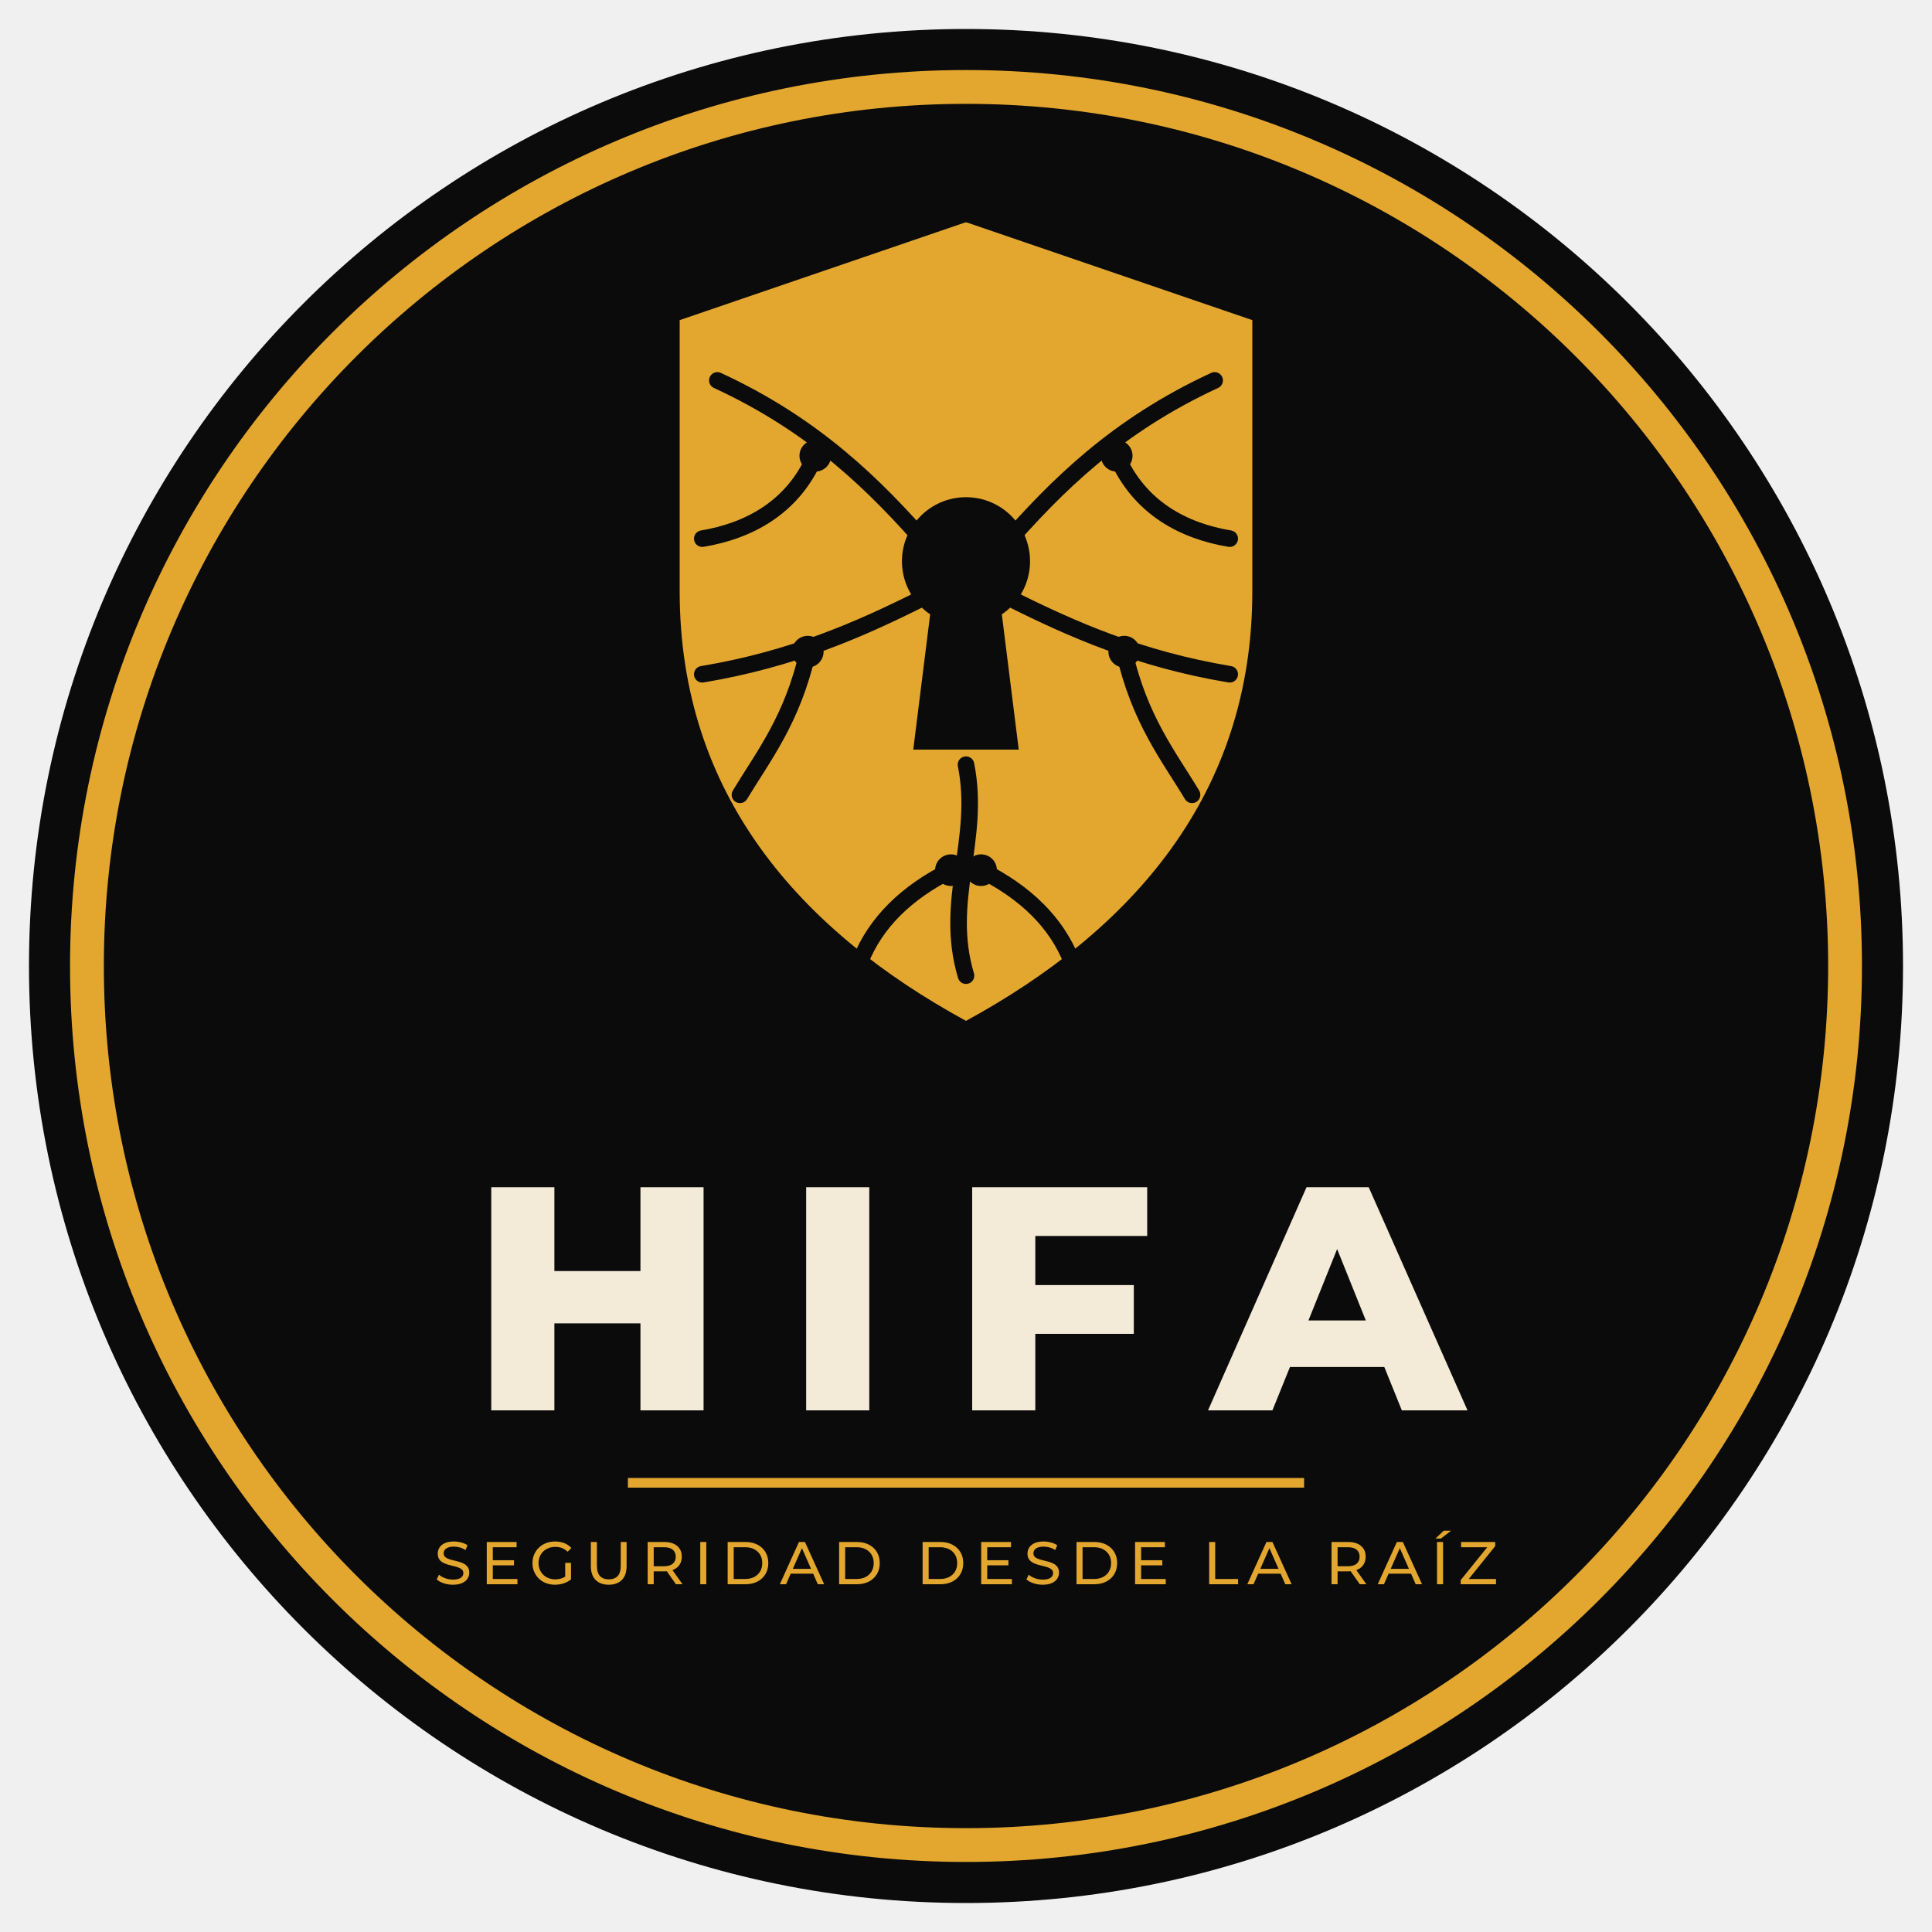
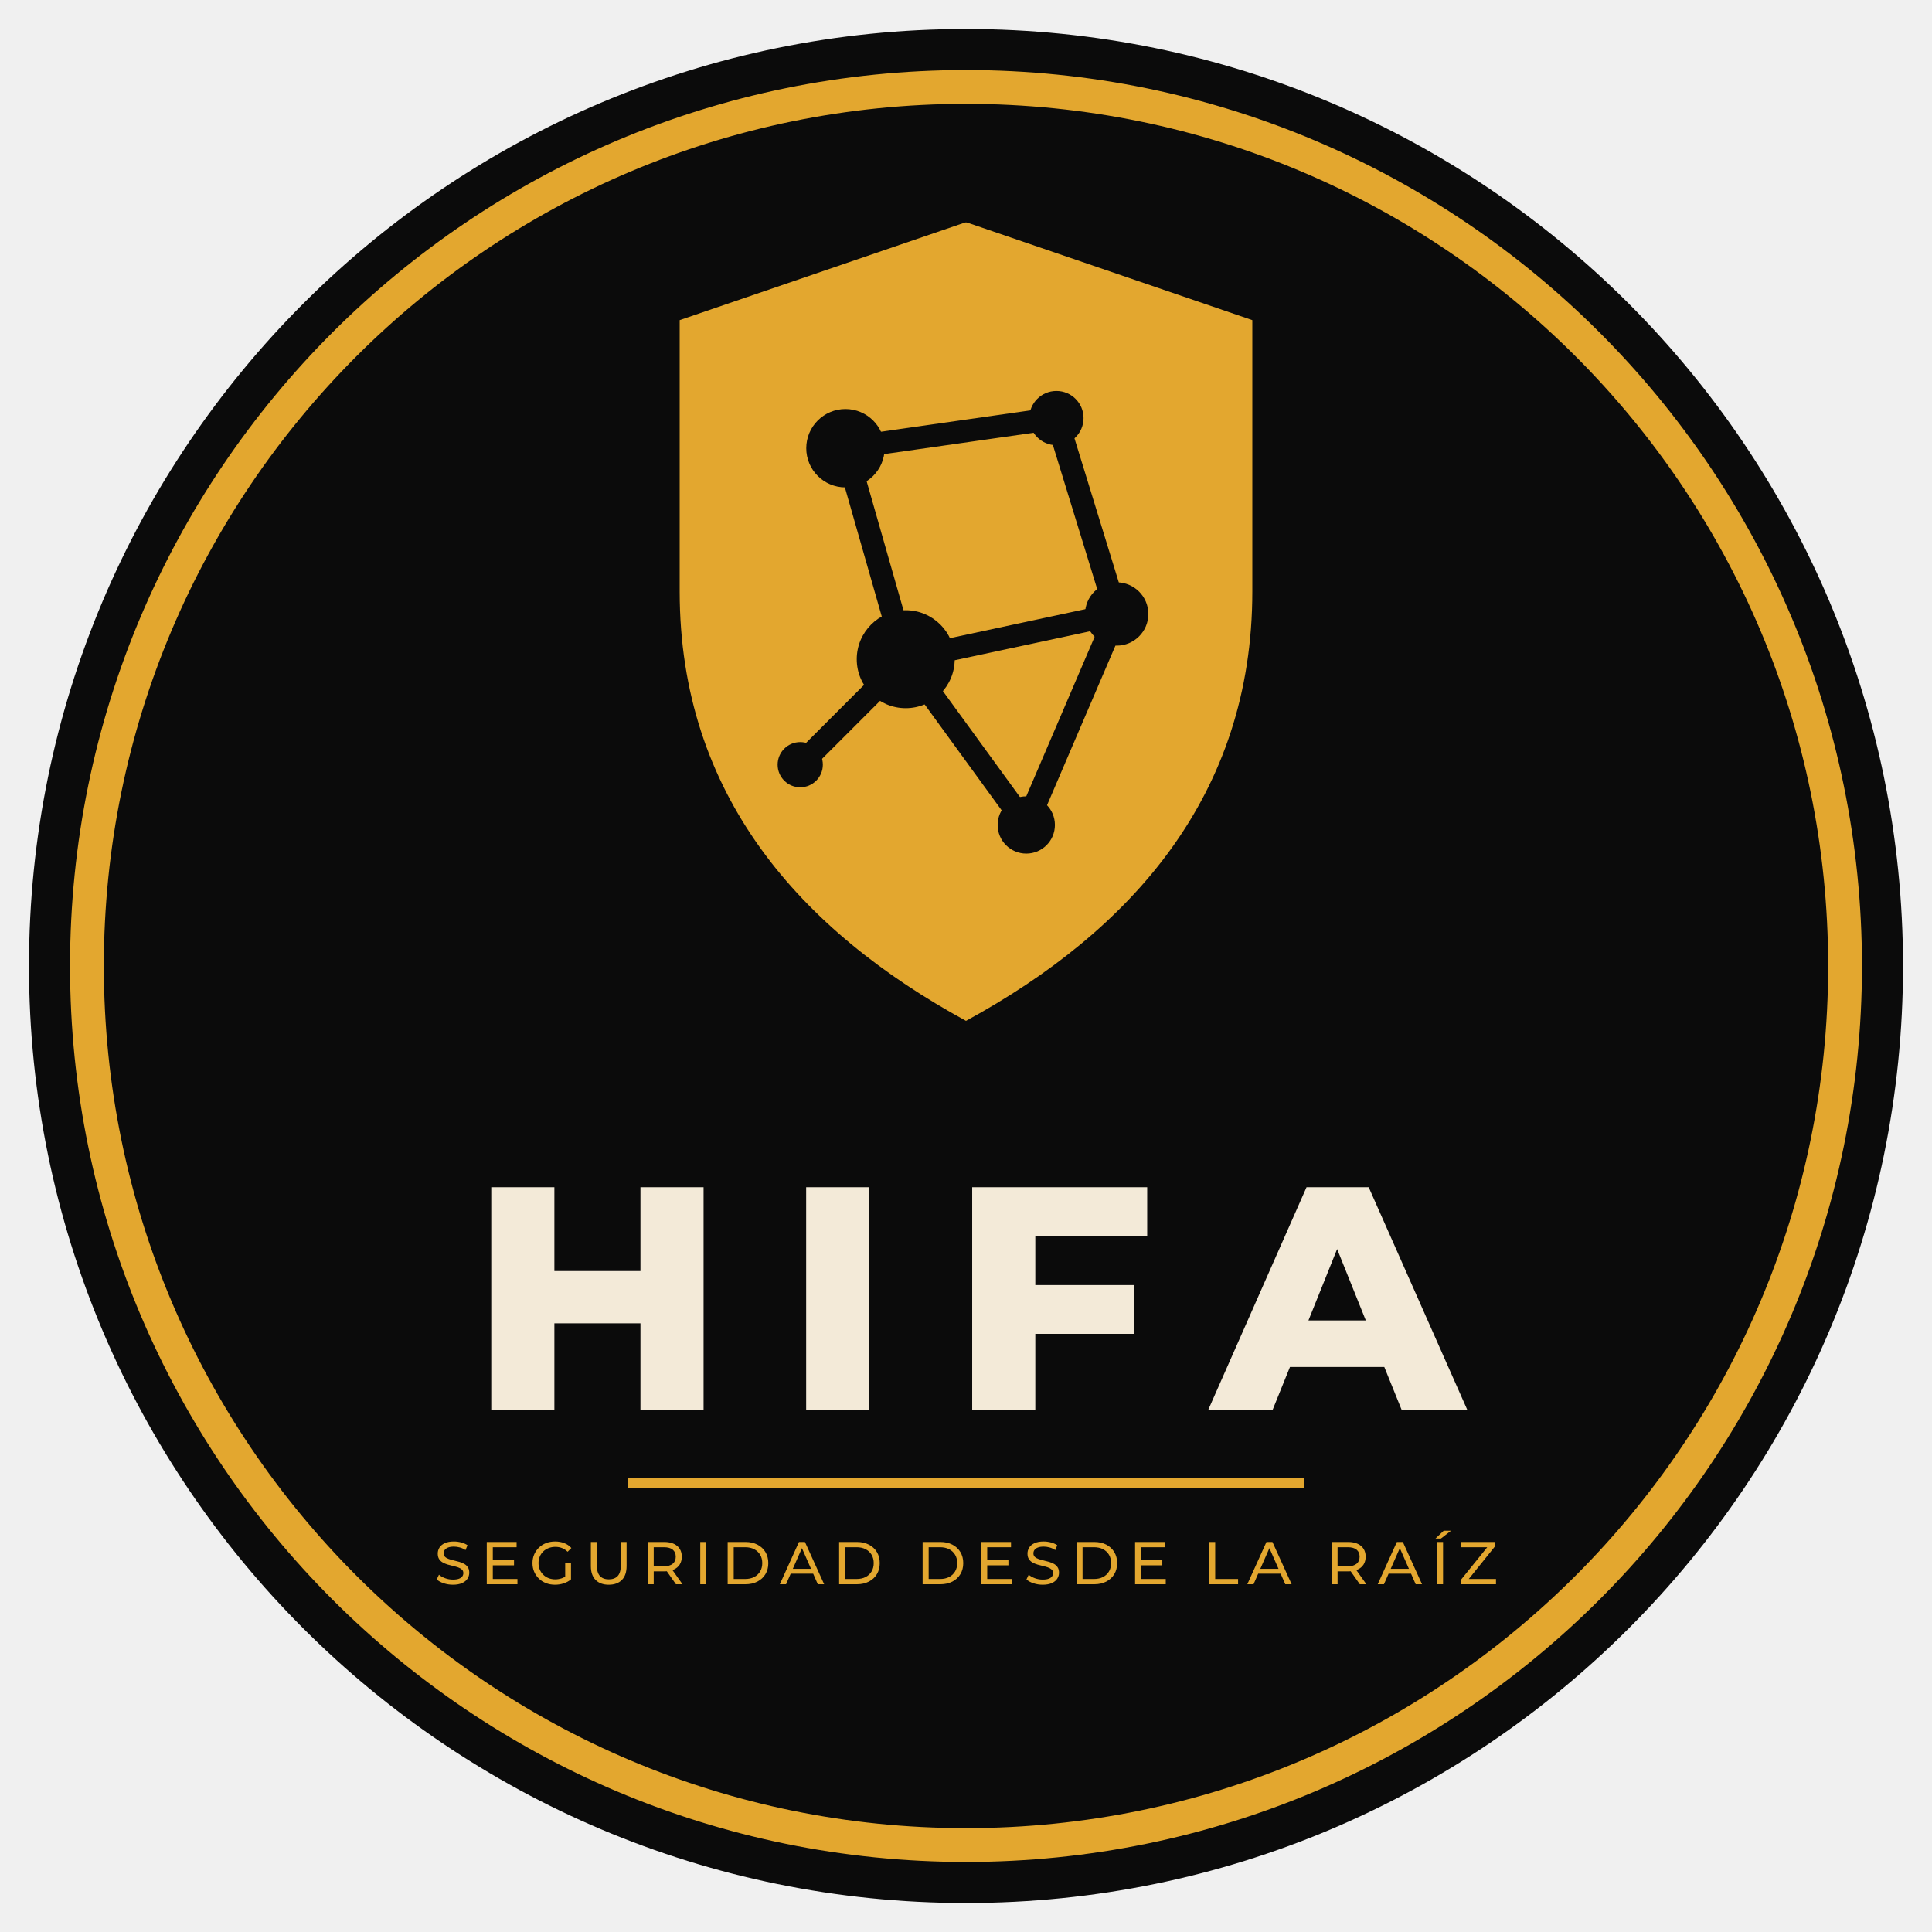
<svg xmlns="http://www.w3.org/2000/svg" viewBox="0 0 400 400" width="400" height="400" role="img" aria-label="HIFA, seguridad desde la raíz">
  <circle cx="200" cy="200" r="194" fill="#0B0B0B" />
  <circle cx="200" cy="200" r="182" fill="none" stroke="#E3A72F" stroke-width="7" />
  <g transform="translate(122 46) scale(1.56)">
    <defs>
      <mask id="e" maskUnits="userSpaceOnUse" x="0" y="0" width="100" height="110">
        <rect width="100" height="110" fill="#fff" />
-         <g fill="none" stroke="#000" stroke-width="2.2" stroke-linecap="round">
-           <path d="M17 21 C30 27 38 35 45 43" />
-           <path d="M83 21 C70 27 62 35 55 43" />
-           <path d="M15 60 C27 58 36 54 44 50" />
-           <path d="M85 60 C73 58 64 54 56 50" />
-           <path d="M50 100 C47 90 52 82 50 72" />
-           <path d="M30 31 C27 38 21 41 15 42" />
-           <path d="M70 31 C73 38 79 41 85 42" />
-           <path d="M29 57 C27 66 23 71 20 76" />
-           <path d="M71 57 C73 66 77 71 80 76" />
-           <path d="M48 86 C42 89 38 93 36 98" />
-           <path d="M52 86 C58 89 62 93 64 98" />
+         <g fill="none" stroke="#000" stroke-width="3" stroke-linecap="round">
+           <path d="M34 30 L62 26" />
+           <path d="M62 26 L70 52" />
+           <path d="M34 30 L42 58" />
+           <path d="M70 52 L42 58" />
+           <path d="M42 58 L58 80" />
+           <path d="M42 58 L28 72" />
+           <path d="M70 52 L58 80" />
        </g>
-         <circle cx="30" cy="31" r="2.1" fill="#000" />
-         <circle cx="70" cy="31" r="2.1" fill="#000" />
-         <circle cx="29" cy="57" r="2.1" fill="#000" />
-         <circle cx="71" cy="57" r="2.1" fill="#000" />
-         <circle cx="48" cy="86" r="2.1" fill="#000" />
-         <circle cx="52" cy="86" r="2.1" fill="#000" />
-         <circle cx="50" cy="45" r="8.5" fill="#000" />
-         <path d="M45.5 50 H54.5 L57 70 H43 Z" fill="#000" />
+         <circle cx="34" cy="30" r="5.2" fill="#000" />
+         <circle cx="62" cy="26" r="3.6" fill="#000" />
+         <circle cx="70" cy="52" r="4.2" fill="#000" />
+         <circle cx="42" cy="58" r="6.5" fill="#000" />
+         <circle cx="58" cy="80" r="3.8" fill="#000" />
+         <circle cx="28" cy="72" r="3.0" fill="#000" />
      </mask>
    </defs>
    <path d="M50 0 L88 13 V49 C88 76 72 94 50 106 C28 94 12 76 12 49 V13 Z" fill="#E3A72F" mask="url(#e)" />
  </g>
  <path d="M132.599 292.0V273.982H114.779V292.0H101.711V245.8H114.779V263.158H132.599V245.8H145.667V292.0ZM166.907 292.0V245.8H179.975V292.0ZM201.281 292.0V245.8H237.515V255.898H214.349V266.062H234.743V276.16H214.349V292.0ZM250.109 292.0 270.503 245.8H283.373L303.833 292.0H290.237L286.607 283.024H267.071L263.441 292.0ZM282.779 273.388 276.839 258.604 270.899 273.388Z" fill="#F3EAD8" />
  <rect x="130" y="306" width="140" height="2" fill="#E3A72F" />
  <path d="M93.769 328.1Q92.769 328.1 91.856 327.794Q90.944 327.488 90.419 327.0L90.881 326.025Q91.381 326.462 92.156 326.75Q92.931 327.038 93.769 327.038Q94.531 327.038 95.006 326.863Q95.481 326.688 95.706 326.381Q95.931 326.075 95.931 325.688Q95.931 325.238 95.638 324.962Q95.344 324.688 94.875 324.519Q94.406 324.35 93.844 324.225Q93.281 324.1 92.713 323.931Q92.144 323.762 91.675 323.5Q91.206 323.238 90.919 322.794Q90.631 322.35 90.631 321.65Q90.631 320.975 90.987 320.406Q91.344 319.837 92.088 319.494Q92.831 319.15 93.981 319.15Q94.744 319.15 95.494 319.35Q96.244 319.55 96.794 319.925L96.381 320.925Q95.819 320.55 95.194 320.381Q94.569 320.212 93.981 320.212Q93.244 320.212 92.769 320.4Q92.294 320.587 92.075 320.9Q91.856 321.212 91.856 321.6Q91.856 322.062 92.15 322.337Q92.444 322.613 92.912 322.775Q93.381 322.938 93.944 323.069Q94.506 323.2 95.075 323.362Q95.644 323.525 96.112 323.788Q96.581 324.05 96.869 324.488Q97.156 324.925 97.156 325.613Q97.156 326.275 96.794 326.844Q96.431 327.413 95.675 327.756Q94.919 328.1 93.769 328.1ZM100.781 328.0V319.25H106.956V320.337H102.031V323.025H106.419V324.087H102.031V326.913H107.131V328.0ZM114.906 328.1Q113.894 328.1 113.044 327.769Q112.194 327.438 111.569 326.831Q110.944 326.225 110.594 325.413Q110.244 324.6 110.244 323.625Q110.244 322.65 110.594 321.837Q110.944 321.025 111.575 320.419Q112.206 319.812 113.056 319.481Q113.906 319.15 114.931 319.15Q115.969 319.15 116.831 319.487Q117.694 319.825 118.294 320.5L117.519 321.275Q116.981 320.75 116.35 320.506Q115.719 320.262 114.981 320.262Q114.231 320.262 113.588 320.512Q112.944 320.762 112.475 321.212Q112.006 321.663 111.75 322.281Q111.494 322.9 111.494 323.625Q111.494 324.337 111.75 324.956Q112.006 325.575 112.475 326.031Q112.944 326.488 113.581 326.738Q114.219 326.988 114.969 326.988Q115.669 326.988 116.319 326.762Q116.681 326.637 117.019 326.425V323.575H118.219V326.988Q117.569 327.538 116.7 327.819Q115.831 328.1 114.906 328.1ZM126.031 328.1Q124.306 328.1 123.319 327.113Q122.331 326.125 122.331 324.225V319.25H123.581V324.175Q123.581 325.637 124.225 326.312Q124.869 326.988 126.044 326.988Q127.231 326.988 127.875 326.312Q128.519 325.637 128.519 324.175V319.25H129.731V324.225Q129.731 326.125 128.75 327.113Q127.769 328.1 126.031 328.1ZM134.094 328.0V319.25H137.506Q139.206 319.25 140.181 320.056Q141.156 320.863 141.156 322.3Q141.156 323.25 140.719 323.931Q140.281 324.613 139.469 324.975Q139.356 325.025 139.231 325.075L141.306 328.0H139.944L138.056 325.312Q137.794 325.337 137.506 325.337H135.344V328.0ZM135.344 324.275H137.469Q138.669 324.275 139.287 323.756Q139.906 323.238 139.906 322.3Q139.906 321.363 139.287 320.85Q138.669 320.337 137.469 320.337H135.344ZM144.981 328.0V319.25H146.231V328.0ZM150.656 328.0V319.25H154.344Q155.744 319.25 156.812 319.8Q157.881 320.35 158.475 321.337Q159.069 322.325 159.069 323.625Q159.069 324.925 158.475 325.913Q157.881 326.9 156.812 327.45Q155.744 328.0 154.344 328.0ZM151.906 326.913H154.269Q155.356 326.913 156.15 326.5Q156.944 326.087 157.381 325.344Q157.819 324.6 157.819 323.625Q157.819 322.637 157.381 321.9Q156.944 321.163 156.15 320.75Q155.356 320.337 154.269 320.337H151.906ZM161.456 328.0 165.419 319.25H166.656L170.631 328.0H169.319L168.356 325.812H163.706L162.744 328.0ZM167.919 324.812 166.031 320.525 164.144 324.812ZM173.731 328.0V319.25H177.419Q178.819 319.25 179.887 319.8Q180.956 320.35 181.55 321.337Q182.144 322.325 182.144 323.625Q182.144 324.925 181.55 325.913Q180.956 326.9 179.887 327.45Q178.819 328.0 177.419 328.0ZM174.981 326.913H177.344Q178.431 326.913 179.225 326.5Q180.019 326.087 180.456 325.344Q180.894 324.6 180.894 323.625Q180.894 322.637 180.456 321.9Q180.019 321.163 179.225 320.75Q178.431 320.337 177.344 320.337H174.981ZM191.019 328.0V319.25H194.706Q196.106 319.25 197.175 319.8Q198.244 320.35 198.837 321.337Q199.431 322.325 199.431 323.625Q199.431 324.925 198.837 325.913Q198.244 326.9 197.175 327.45Q196.106 328.0 194.706 328.0ZM192.269 326.913H194.631Q195.719 326.913 196.512 326.5Q197.306 326.087 197.744 325.344Q198.181 324.6 198.181 323.625Q198.181 322.637 197.744 321.9Q197.306 321.163 196.512 320.75Q195.719 320.337 194.631 320.337H192.269ZM203.144 328.0V319.25H209.319V320.337H204.394V323.025H208.781V324.087H204.394V326.913H209.494V328.0ZM215.869 328.1Q214.869 328.1 213.956 327.794Q213.044 327.488 212.519 327.0L212.981 326.025Q213.481 326.462 214.256 326.75Q215.031 327.038 215.869 327.038Q216.631 327.038 217.106 326.863Q217.581 326.688 217.806 326.381Q218.031 326.075 218.031 325.688Q218.031 325.238 217.738 324.962Q217.444 324.688 216.975 324.519Q216.506 324.35 215.944 324.225Q215.381 324.1 214.812 323.931Q214.244 323.762 213.775 323.5Q213.306 323.238 213.019 322.794Q212.731 322.35 212.731 321.65Q212.731 320.975 213.087 320.406Q213.444 319.837 214.188 319.494Q214.931 319.15 216.081 319.15Q216.844 319.15 217.594 319.35Q218.344 319.55 218.894 319.925L218.481 320.925Q217.919 320.55 217.294 320.381Q216.669 320.212 216.081 320.212Q215.344 320.212 214.869 320.4Q214.394 320.587 214.175 320.9Q213.956 321.212 213.956 321.6Q213.956 322.062 214.25 322.337Q214.544 322.613 215.012 322.775Q215.481 322.938 216.044 323.069Q216.606 323.2 217.175 323.362Q217.744 323.525 218.213 323.788Q218.681 324.05 218.969 324.488Q219.256 324.925 219.256 325.613Q219.256 326.275 218.894 326.844Q218.531 327.413 217.775 327.756Q217.019 328.1 215.869 328.1ZM222.881 328.0V319.25H226.569Q227.969 319.25 229.037 319.8Q230.106 320.35 230.7 321.337Q231.294 322.325 231.294 323.625Q231.294 324.925 230.7 325.913Q230.106 326.9 229.037 327.45Q227.969 328.0 226.569 328.0ZM224.131 326.913H226.494Q227.581 326.913 228.375 326.5Q229.169 326.087 229.606 325.344Q230.044 324.6 230.044 323.625Q230.044 322.637 229.606 321.9Q229.169 321.163 228.375 320.75Q227.581 320.337 226.494 320.337H224.131ZM235.006 328.0V319.25H241.181V320.337H236.256V323.025H240.644V324.087H236.256V326.913H241.356V328.0ZM250.344 328.0V319.25H251.594V326.913H256.331V328.0ZM258.244 328.0 262.206 319.25H263.444L267.419 328.0H266.106L265.144 325.812H260.494L259.531 328.0ZM264.706 324.812 262.819 320.525 260.931 324.812ZM275.681 328.0V319.25H279.094Q280.794 319.25 281.769 320.056Q282.744 320.863 282.744 322.3Q282.744 323.25 282.306 323.931Q281.869 324.613 281.056 324.975Q280.944 325.025 280.819 325.075L282.894 328.0H281.531L279.644 325.312Q279.381 325.337 279.094 325.337H276.931V328.0ZM276.931 324.275H279.056Q280.256 324.275 280.875 323.756Q281.494 323.238 281.494 322.3Q281.494 321.363 280.875 320.85Q280.256 320.337 279.056 320.337H276.931ZM285.244 328.0 289.206 319.25H290.444L294.419 328.0H293.106L292.144 325.812H287.494L286.531 328.0ZM291.706 324.812 289.819 320.525 287.931 324.812ZM297.519 328.0V319.25H298.769V328.0ZM297.206 318.538 298.906 316.913H300.431L298.331 318.538ZM302.419 328.0V327.15L307.919 320.337H302.506V319.25H309.569V320.1L304.094 326.913H309.731V328.0Z" fill="#E3A72F" />
</svg>
